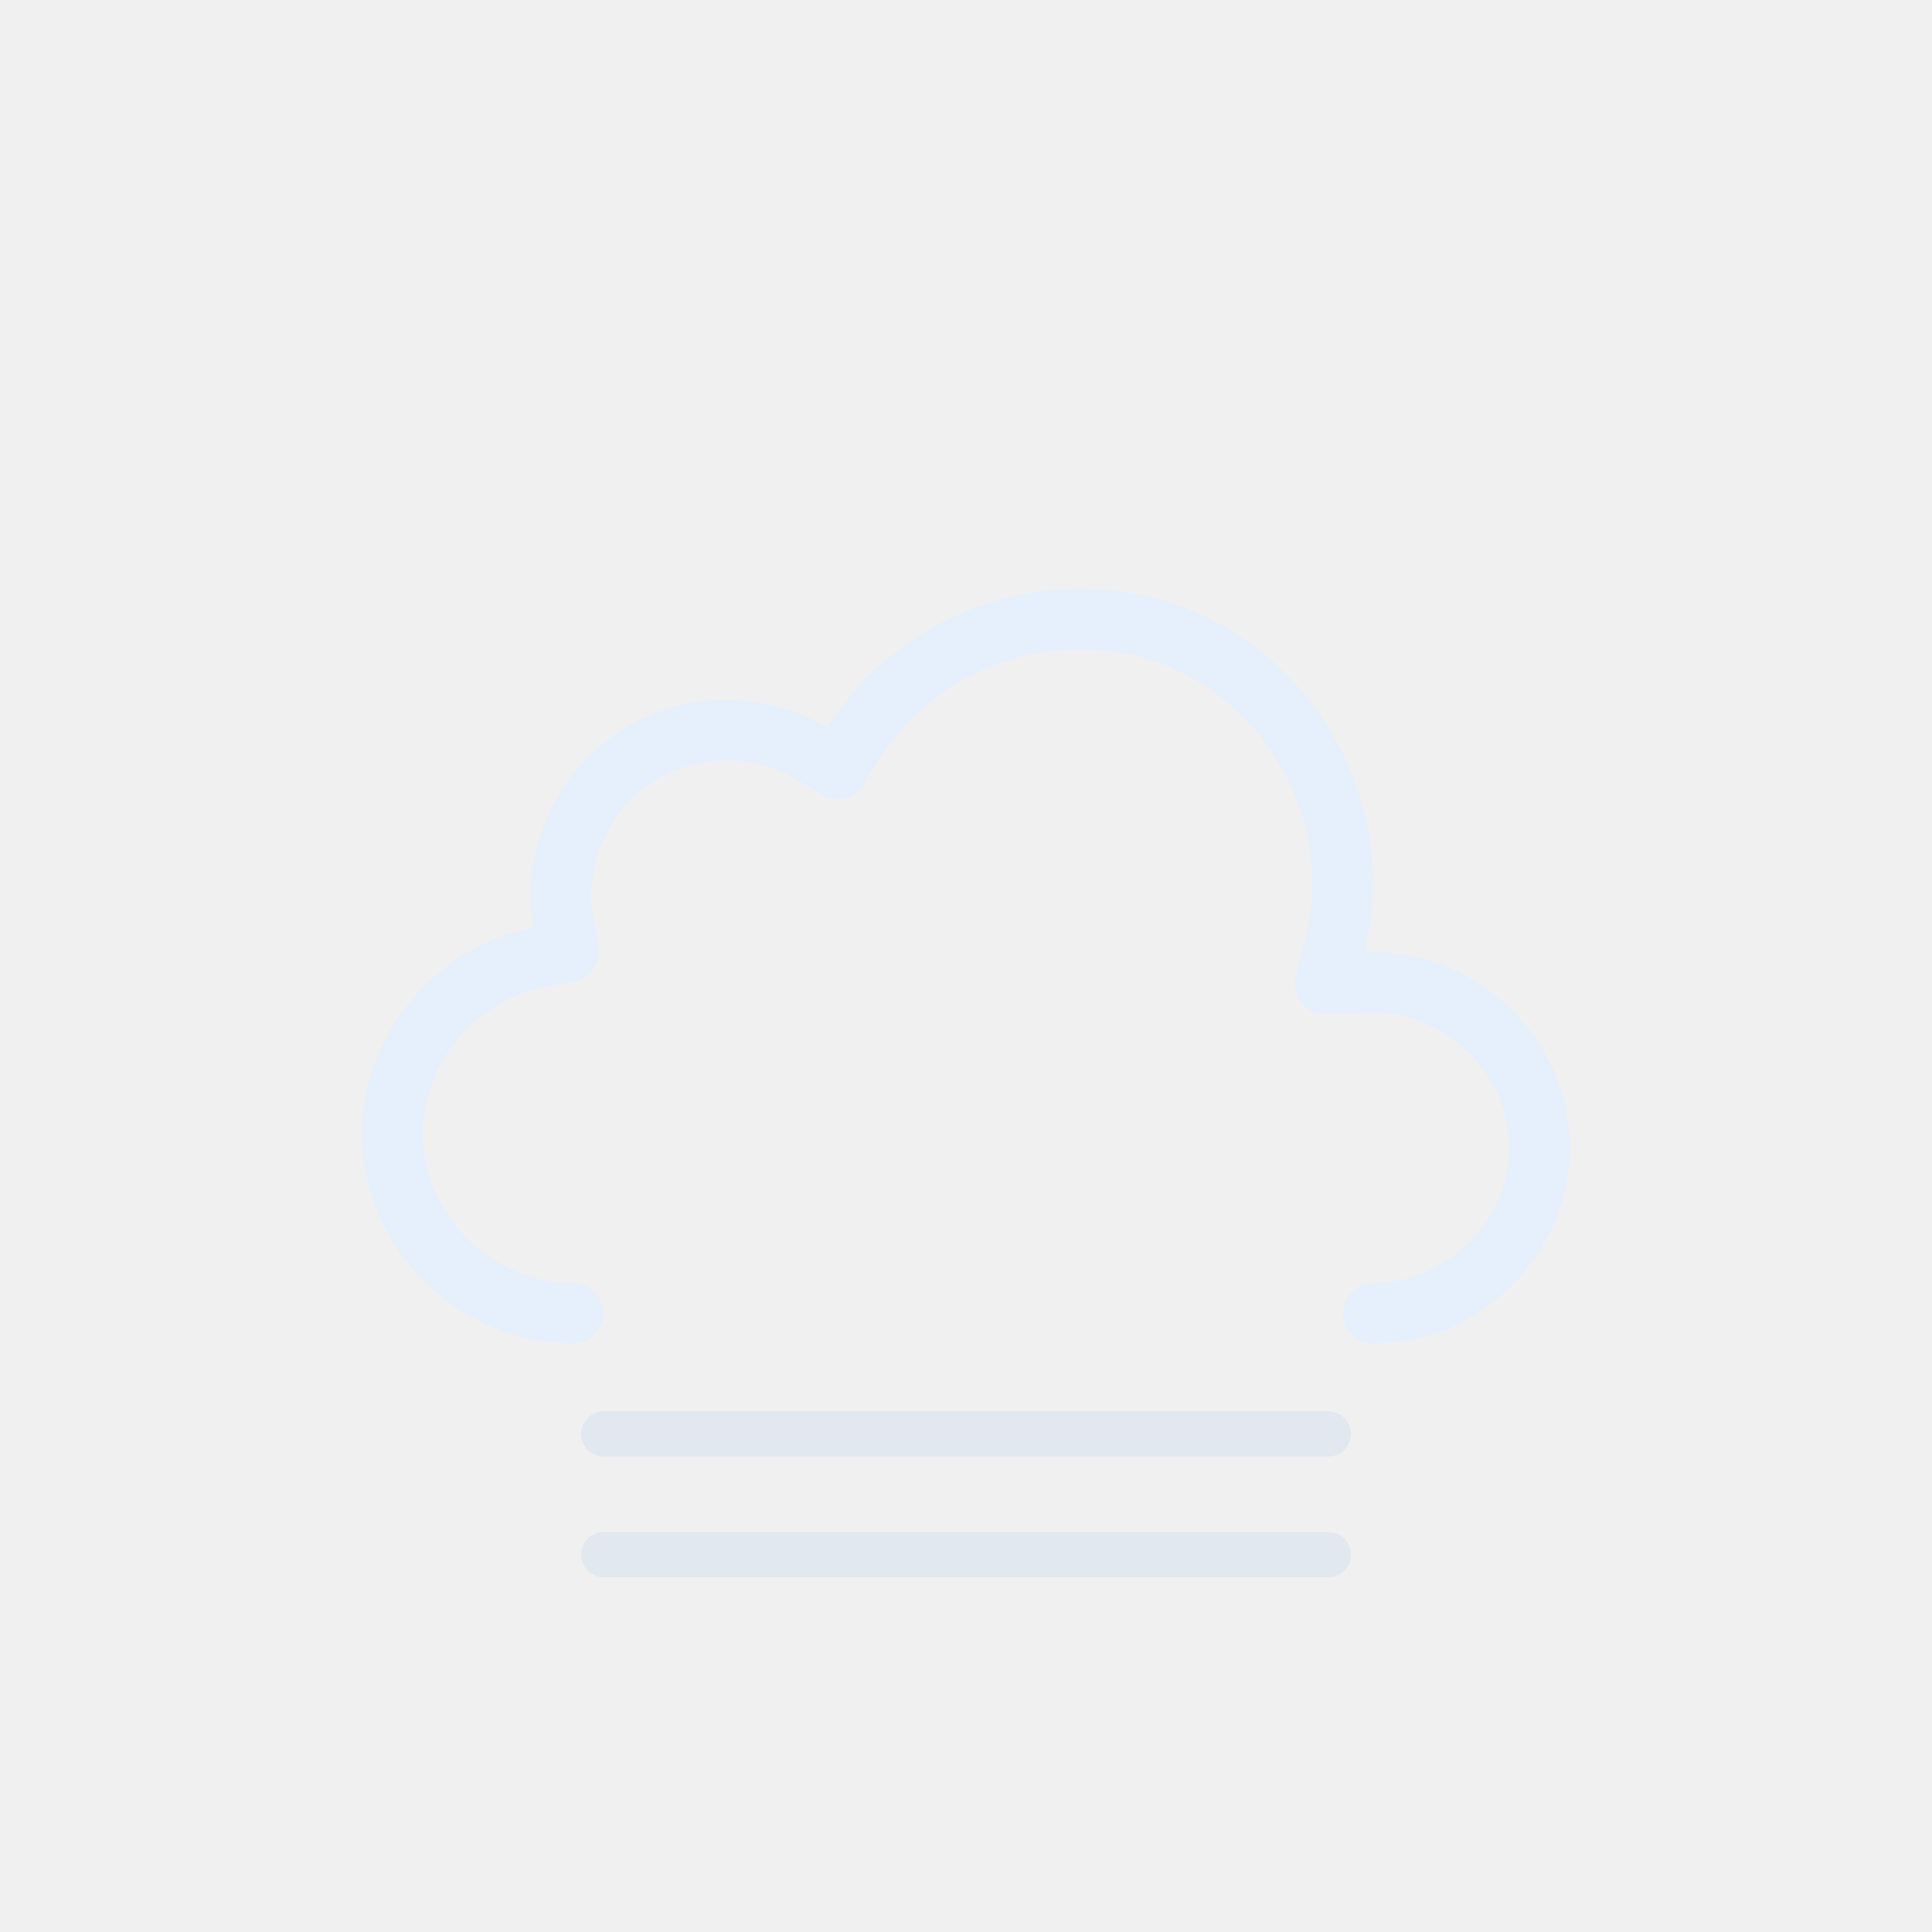
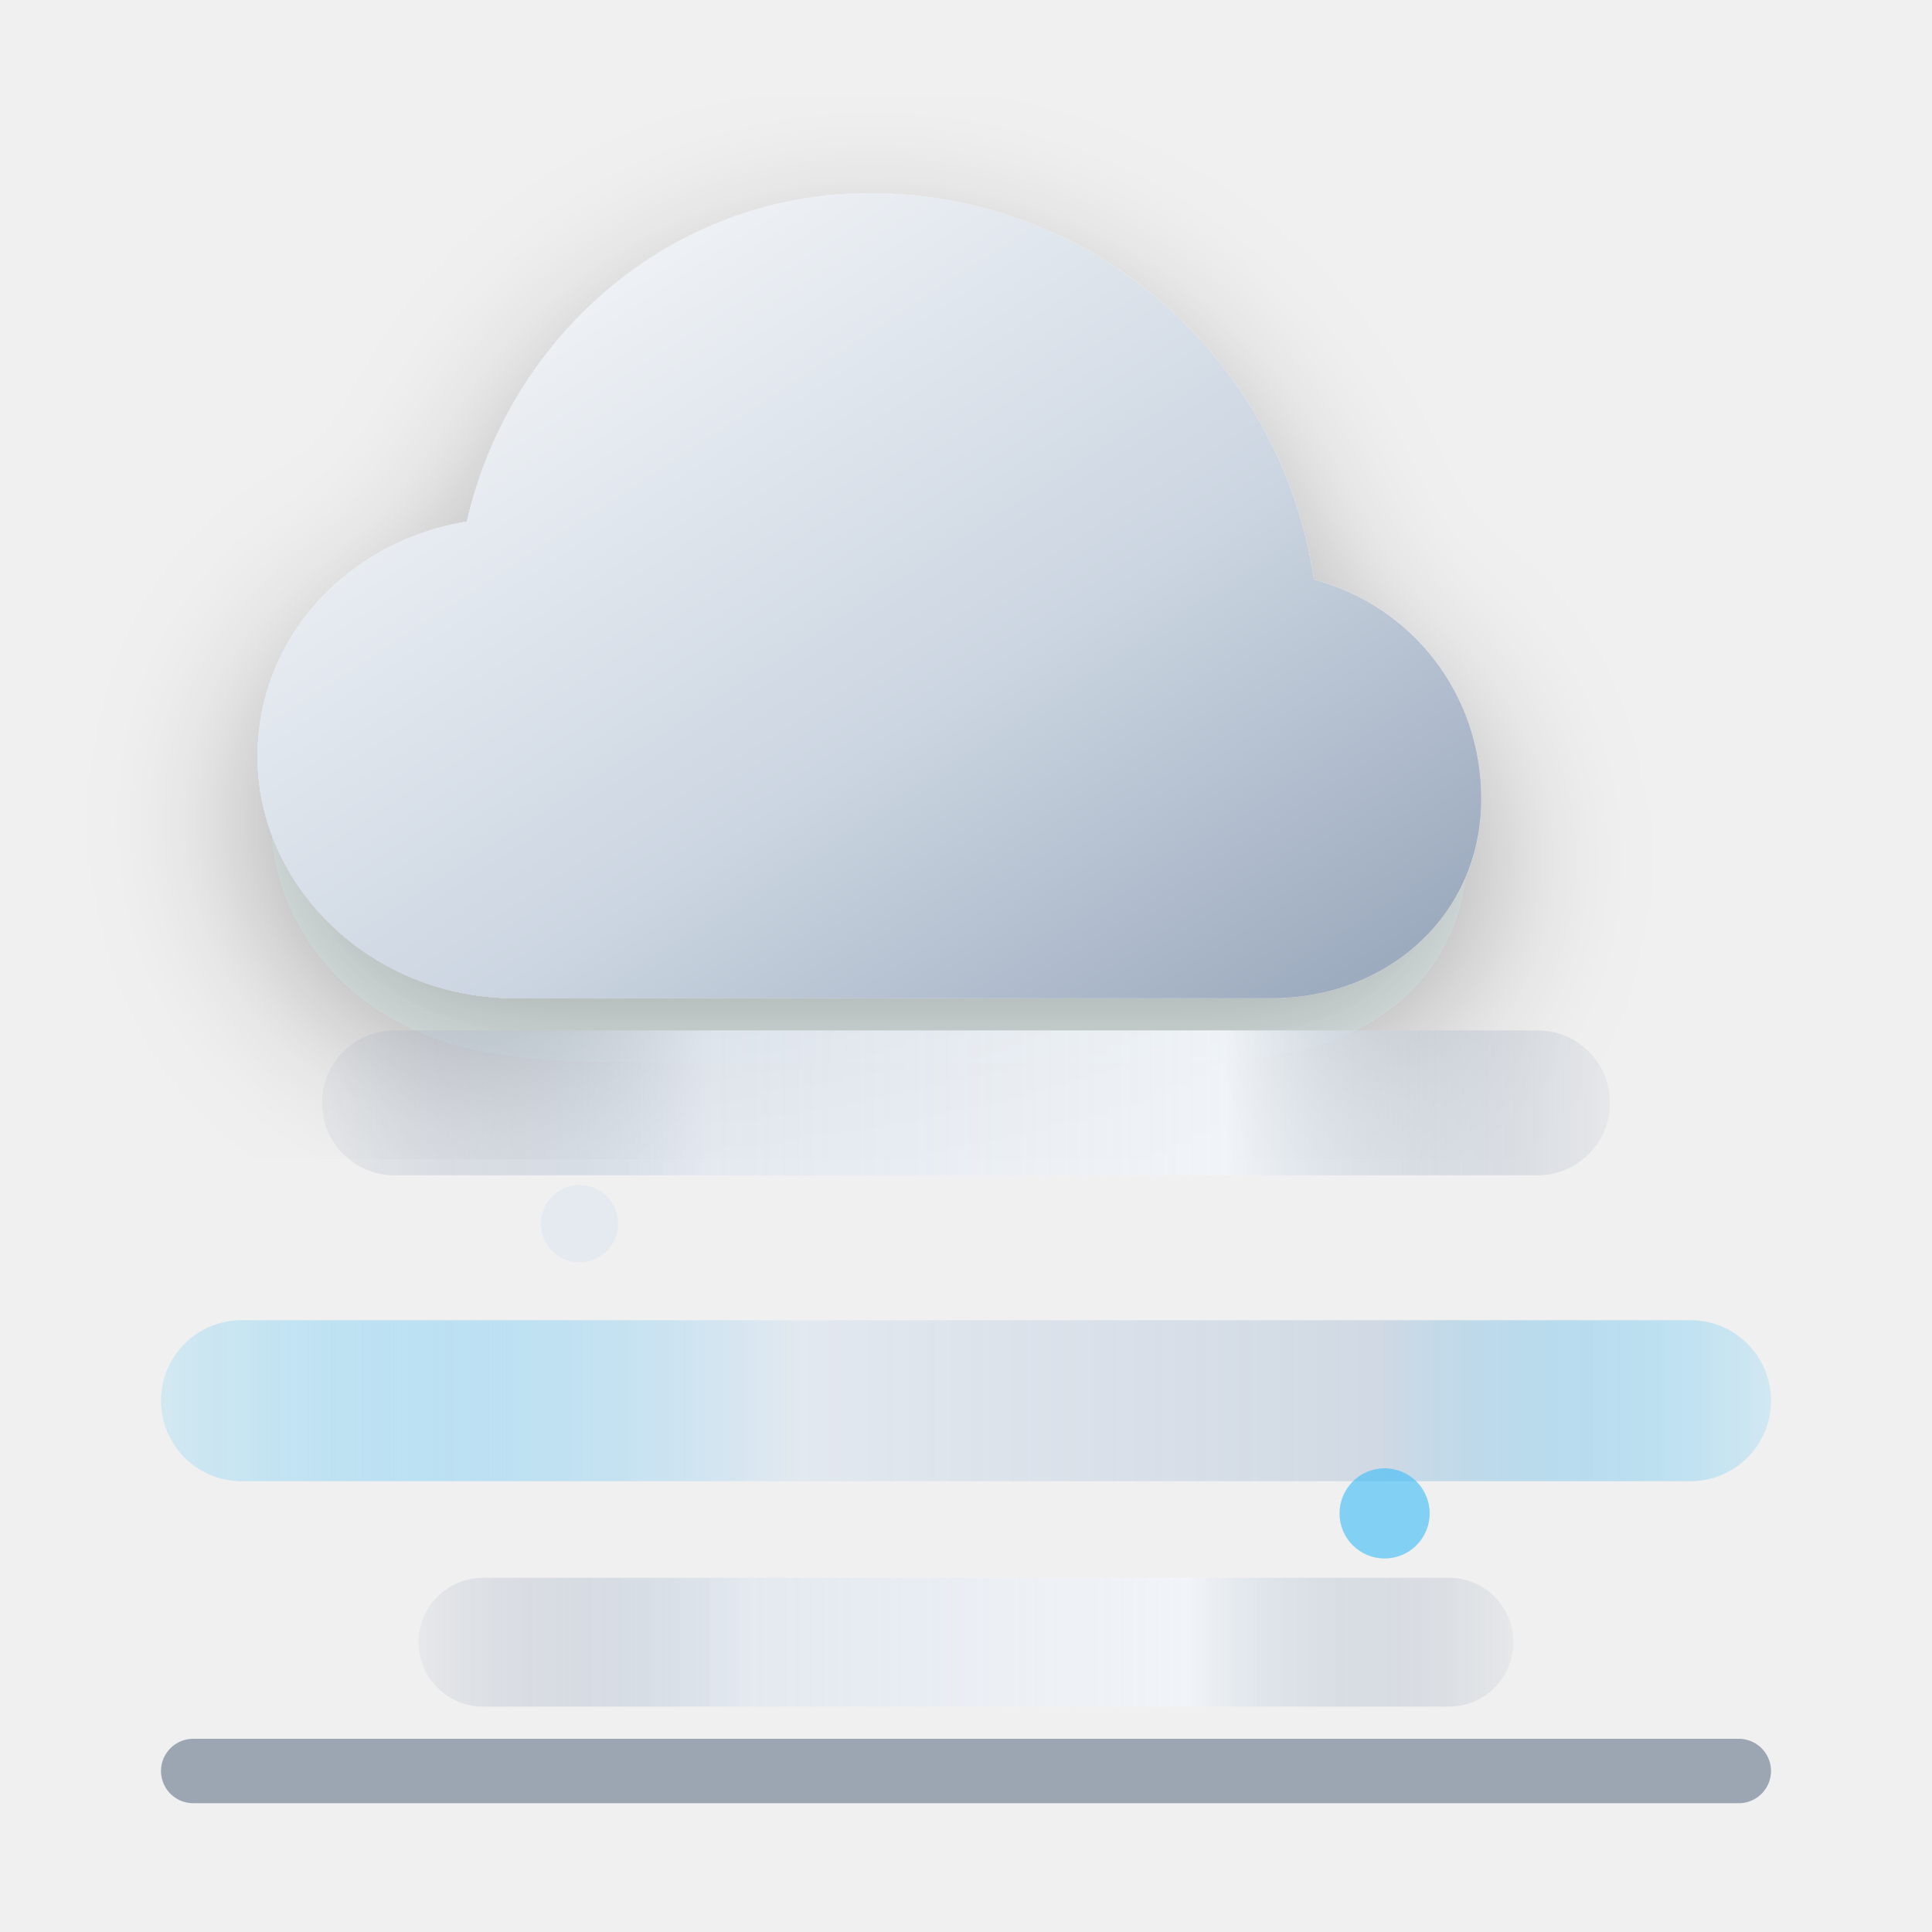
- <svg xmlns="http://www.w3.org/2000/svg" viewBox="0 0 128 128" fill="none">
-   <g id="fog" clip-path="url(#clip0_2045_29038)">
-     <g id="Sky">
-       <g id="Clouds">
-         <g id="Cloud">
-           <path id="Cloud_2" fill-rule="evenodd" clip-rule="evenodd" d="M54.837 48.212C59.827 40.138 70.265 36.824 79.008 40.482C87.742 44.136 92.684 53.883 90.389 63.086C97.683 62.767 104 68.707 104 76.028C104 83.116 98.048 89 90.977 89C89.872 89 88.977 88.104 88.977 86.999C88.977 85.893 89.872 84.997 90.977 84.997C95.864 84.997 100 80.88 100 76.028C100 71.026 95.622 66.864 90.563 67.085L87.887 67.201C87.256 67.229 86.65 66.957 86.251 66.468C85.851 65.979 85.706 65.33 85.859 64.717L86.508 62.117C88.32 54.848 84.391 47.073 77.466 44.175C70.525 41.271 62.189 43.927 58.239 50.317L57.2 51.998C56.624 52.929 55.407 53.224 54.469 52.66L52.777 51.642C49.812 49.859 45.932 49.966 43.071 51.91C40.221 53.847 38.71 57.392 39.292 60.775L39.626 62.715C39.811 63.792 39.099 64.819 38.026 65.022L36.092 65.387C31.142 66.323 27.572 71.044 28.044 76.031C28.515 81.021 32.91 84.998 37.952 84.997C39.056 84.997 39.952 85.893 39.952 86.998C39.953 88.103 39.057 89 37.953 89C30.869 89.001 24.729 83.475 24.061 76.408C23.394 69.341 28.391 62.769 35.35 61.454C34.5 56.515 36.683 51.413 40.824 48.599C44.975 45.778 50.536 45.625 54.837 48.212Z" fill="#E6EFFC" />
-         </g>
-         <animateTransform attributeName="transform" type="translate" values="0 0;0 -3;0 0" dur="3s" begin="0s" repeatCount="indefinite" calcMode="spline" keySplines=".42 0 .58 1; .42 0 .58 1" />
-       </g>
-     </g>
-     <g id="Precipitation">
-       <path id="Line 2" d="M40 95H88" stroke="#E2E8F0" stroke-width="3" stroke-miterlimit="10" stroke-linecap="round">
-         <animateTransform attributeName="transform" type="translate" values="0 0;3 0;0 0" dur="3s" begin="0s" repeatCount="indefinite" calcMode="spline" keySplines=".42 0 .58 1; .42 0 .58 1" />
-       </path>
-       <path id="Line 1" d="M40 103H88" stroke="#E2E8F0" stroke-width="3" stroke-miterlimit="10" stroke-linecap="round">
-         <animateTransform attributeName="transform" type="translate" values="0 0;3 0;0 0" dur="3s" begin="0.2s" repeatCount="indefinite" calcMode="spline" keySplines=".42 0 .58 1; .42 0 .58 1" />
-       </path>
-     </g>
+ <svg xmlns="http://www.w3.org/2000/svg" viewBox="2 1 60 60" fill="none">
+   <defs>
+     <linearGradient id="fogCloudGrad" x1="0%" y1="0%" x2="100%" y2="100%">
+       <stop offset="0%" stop-color="#FFFFFF" />
+       <stop offset="60%" stop-color="#CBD5E1" />
+       <stop offset="100%" stop-color="#94A3B8" />
+     </linearGradient>
+     <linearGradient id="mistGrad1" x1="0%" y1="0%" x2="100%" y2="0%">
+       <stop offset="0%" stop-color="#94A3B8" stop-opacity="0.1" />
+       <stop offset="30%" stop-color="#E2E8F0" stop-opacity="0.85" />
+       <stop offset="70%" stop-color="#F1F5F9" stop-opacity="0.95" />
+       <stop offset="100%" stop-color="#94A3B8" stop-opacity="0.1" />
+     </linearGradient>
+     <linearGradient id="mistGrad2" x1="0%" y1="0%" x2="100%" y2="0%">
+       <stop offset="0%" stop-color="#38BDF8" stop-opacity="0.15" />
+       <stop offset="40%" stop-color="#E2E8F0" stop-opacity="0.9" />
+       <stop offset="75%" stop-color="#CBD5E1" stop-opacity="0.85" />
+       <stop offset="100%" stop-color="#38BDF8" stop-opacity="0.15" />
+     </linearGradient>
+     <filter id="fogShadow" x="-20%" y="-20%" width="140%" height="140%">
+       <feDropShadow dx="0" dy="2" stdDeviation="2.5" flood-color="#0f172a" flood-opacity="0.3" />
+     </filter>
+   </defs>
+   <line x1="8" y1="56" x2="56" y2="56" stroke="#64748B" stroke-width="2" stroke-linecap="round" opacity="0.6" />
+   <g filter="url(#fogShadow)" transform="translate(0, 4)">
+     <animateTransform attributeName="transform" type="translate" values="0,4; 0,2.5; 0,4" dur="4.5s" repeatCount="indefinite" calcMode="spline" keySplines="0.45 0 0.55 1; 0.45 0 0.55 1" />
+     <path d="M18 28 C13.5 28 10 24.5 10 20.5 C10 16.8 12.8 13.8 16.5 13.2 C17.8 7.5 22.8 3 29 3 C36 3 41.8 8.2 42.8 15 C45.8 15.8 48 18.5 48 21.8 C48 25.5 45 28 41.5 28 Z" fill="url(#fogCloudGrad)" />
  </g>
-   <defs>
-     <clipPath id="clip0_2045_29038">
-       <rect width="128" height="128" fill="white" />
-     </clipPath>
-   </defs>
+   <g>
+     <animateTransform attributeName="transform" type="translate" values="-3,0; 3,0; -3,0" dur="4.2s" repeatCount="indefinite" calcMode="spline" keySplines="0.45 0 0.55 1; 0.45 0 0.55 1" />
+     <rect x="12" y="33" width="40" height="4.5" rx="2.25" fill="url(#mistGrad1)" />
+   </g>
+   <g>
+     <animateTransform attributeName="transform" type="translate" values="3,0; -3,0; 3,0" dur="5.5s" repeatCount="indefinite" calcMode="spline" keySplines="0.45 0 0.55 1; 0.45 0 0.55 1" />
+     <rect x="7" y="42" width="50" height="5" rx="2.5" fill="url(#mistGrad2)" />
+   </g>
+   <g>
+     <animateTransform attributeName="transform" type="translate" values="-2,0; 2,0; -2,0" dur="3.8s" repeatCount="indefinite" calcMode="spline" keySplines="0.45 0 0.55 1; 0.45 0 0.55 1" />
+     <rect x="15" y="50" width="34" height="4" rx="2" fill="url(#mistGrad1)" />
+   </g>
+   <circle cx="20" cy="39" r="1.2" fill="#E2E8F0" opacity="0.75">
+     <animate attributeName="opacity" values="0.3;0.9;0.3" dur="2.5s" repeatCount="indefinite" />
+   </circle>
+   <circle cx="45" cy="48" r="1.4" fill="#38BDF8" opacity="0.6">
+     <animate attributeName="opacity" values="0.2;0.8;0.2" dur="3s" repeatCount="indefinite" />
+   </circle>
</svg>
